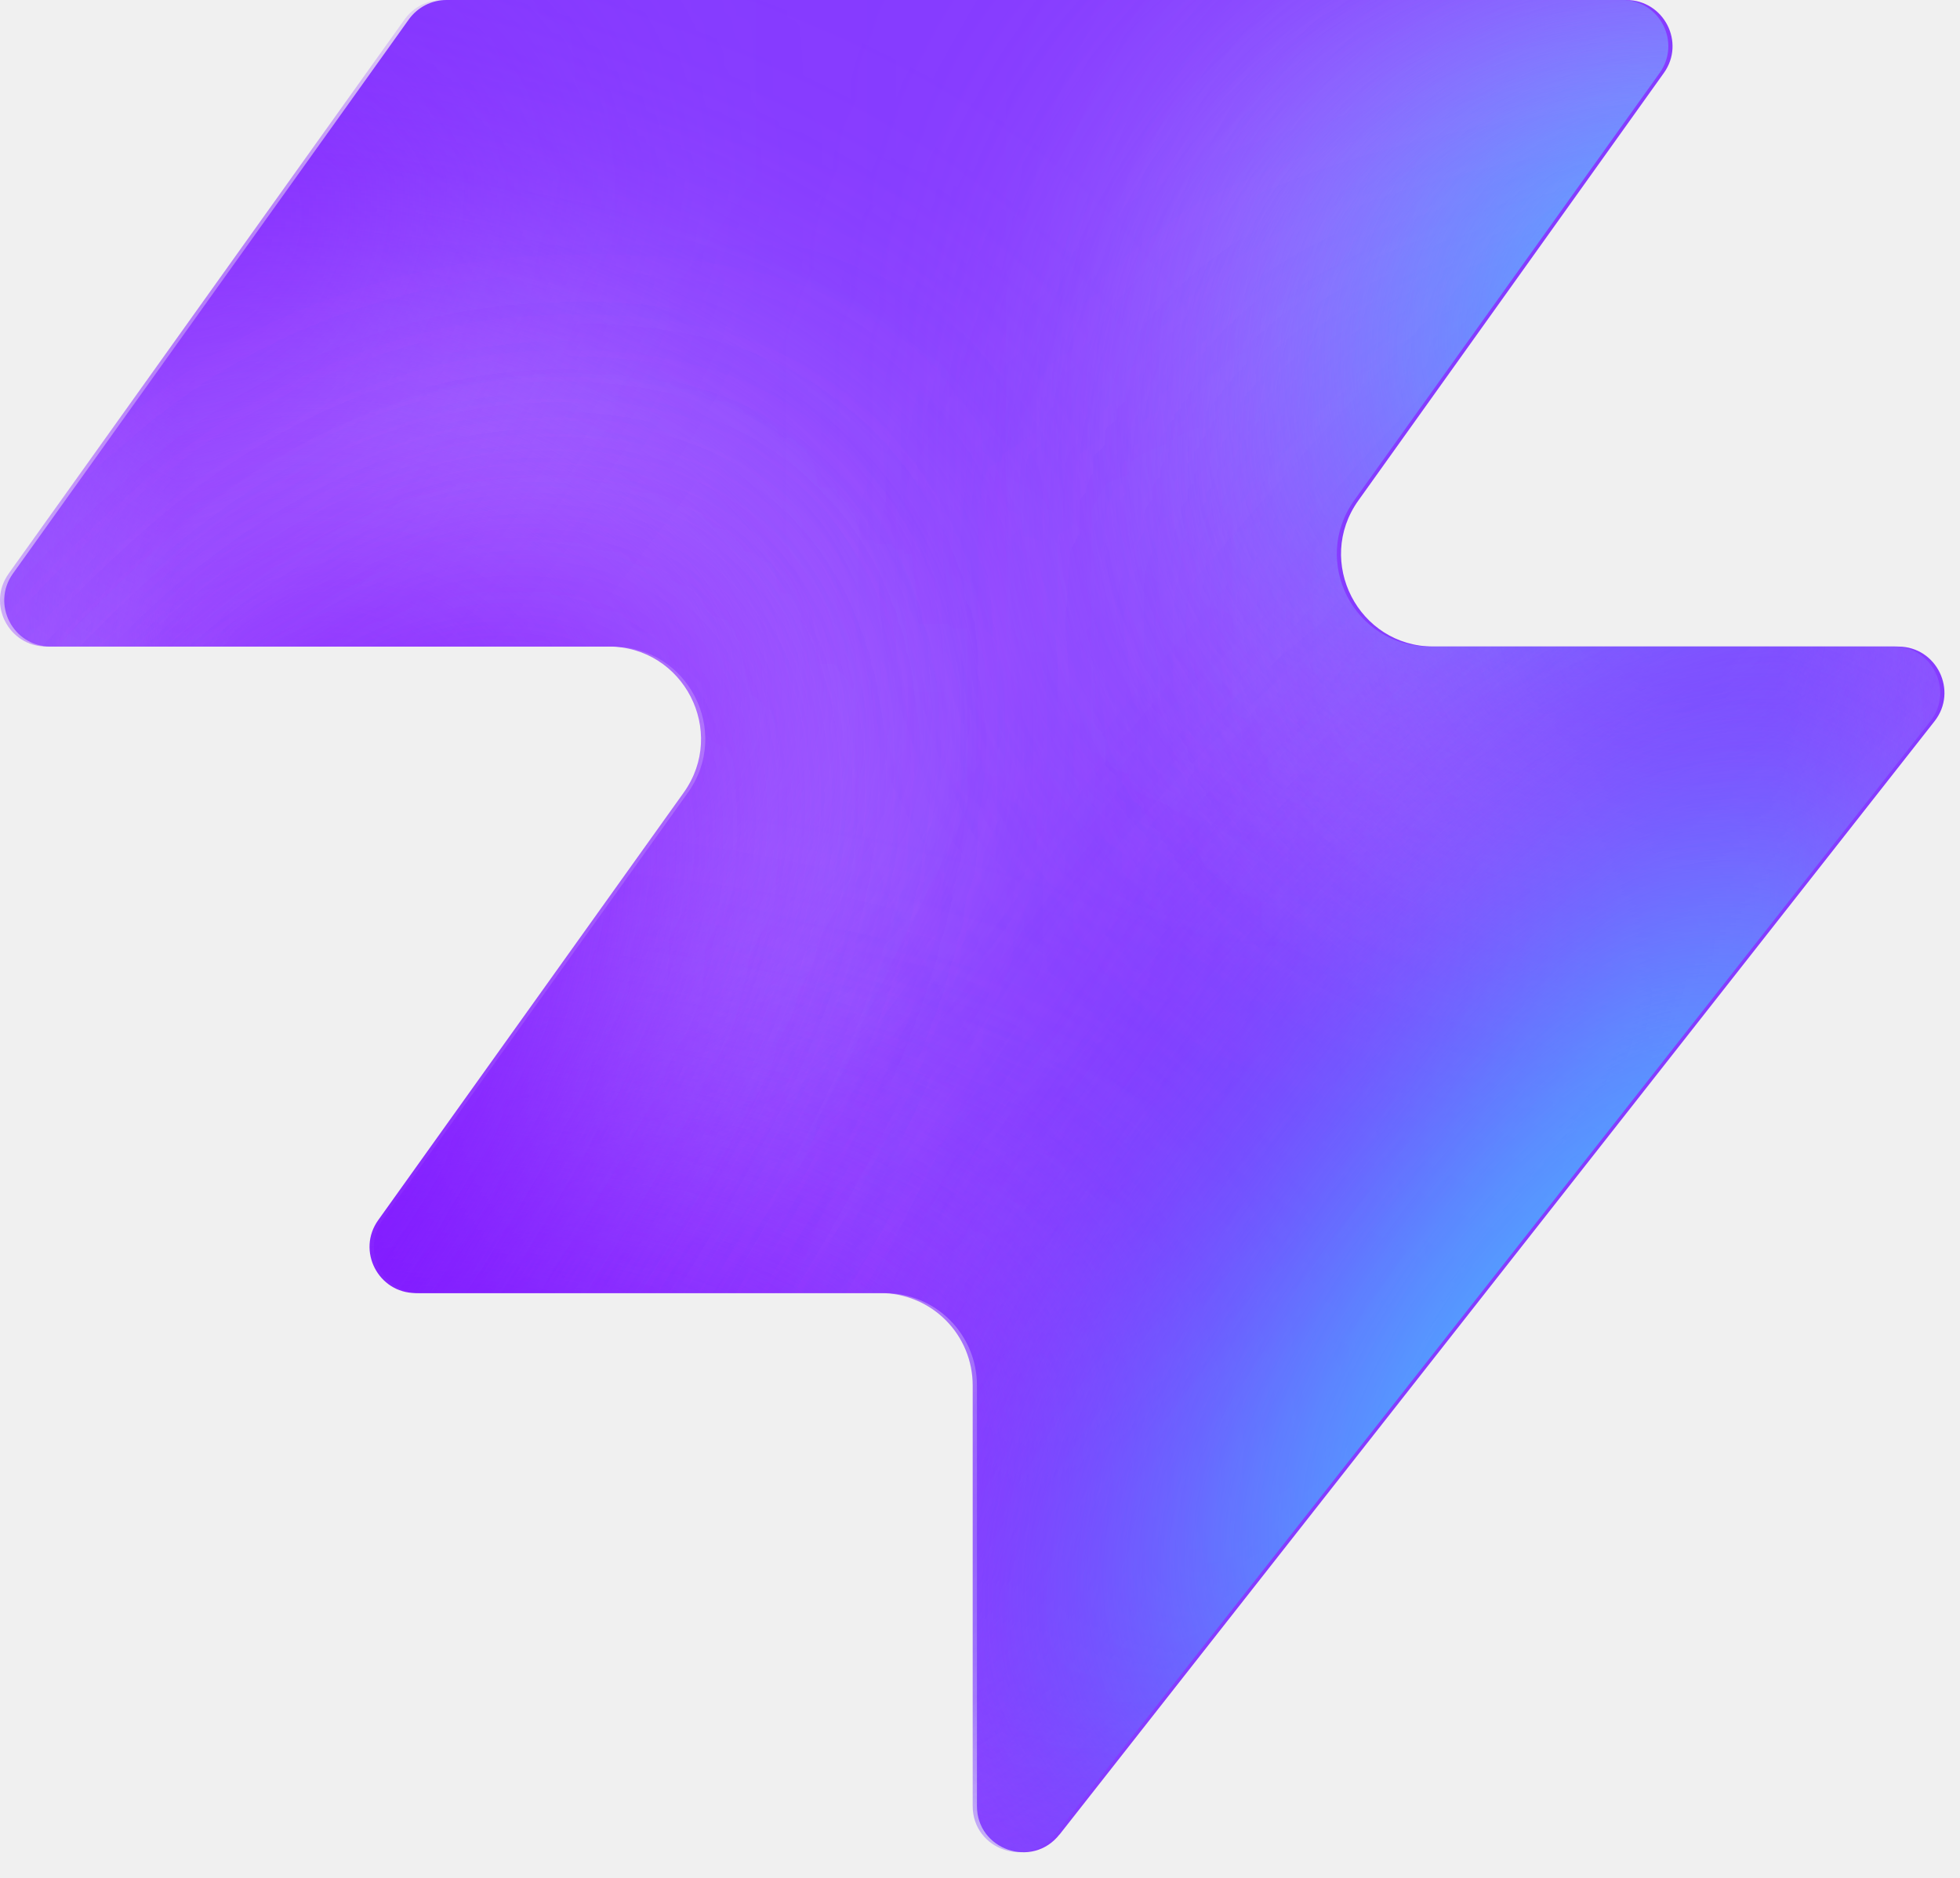
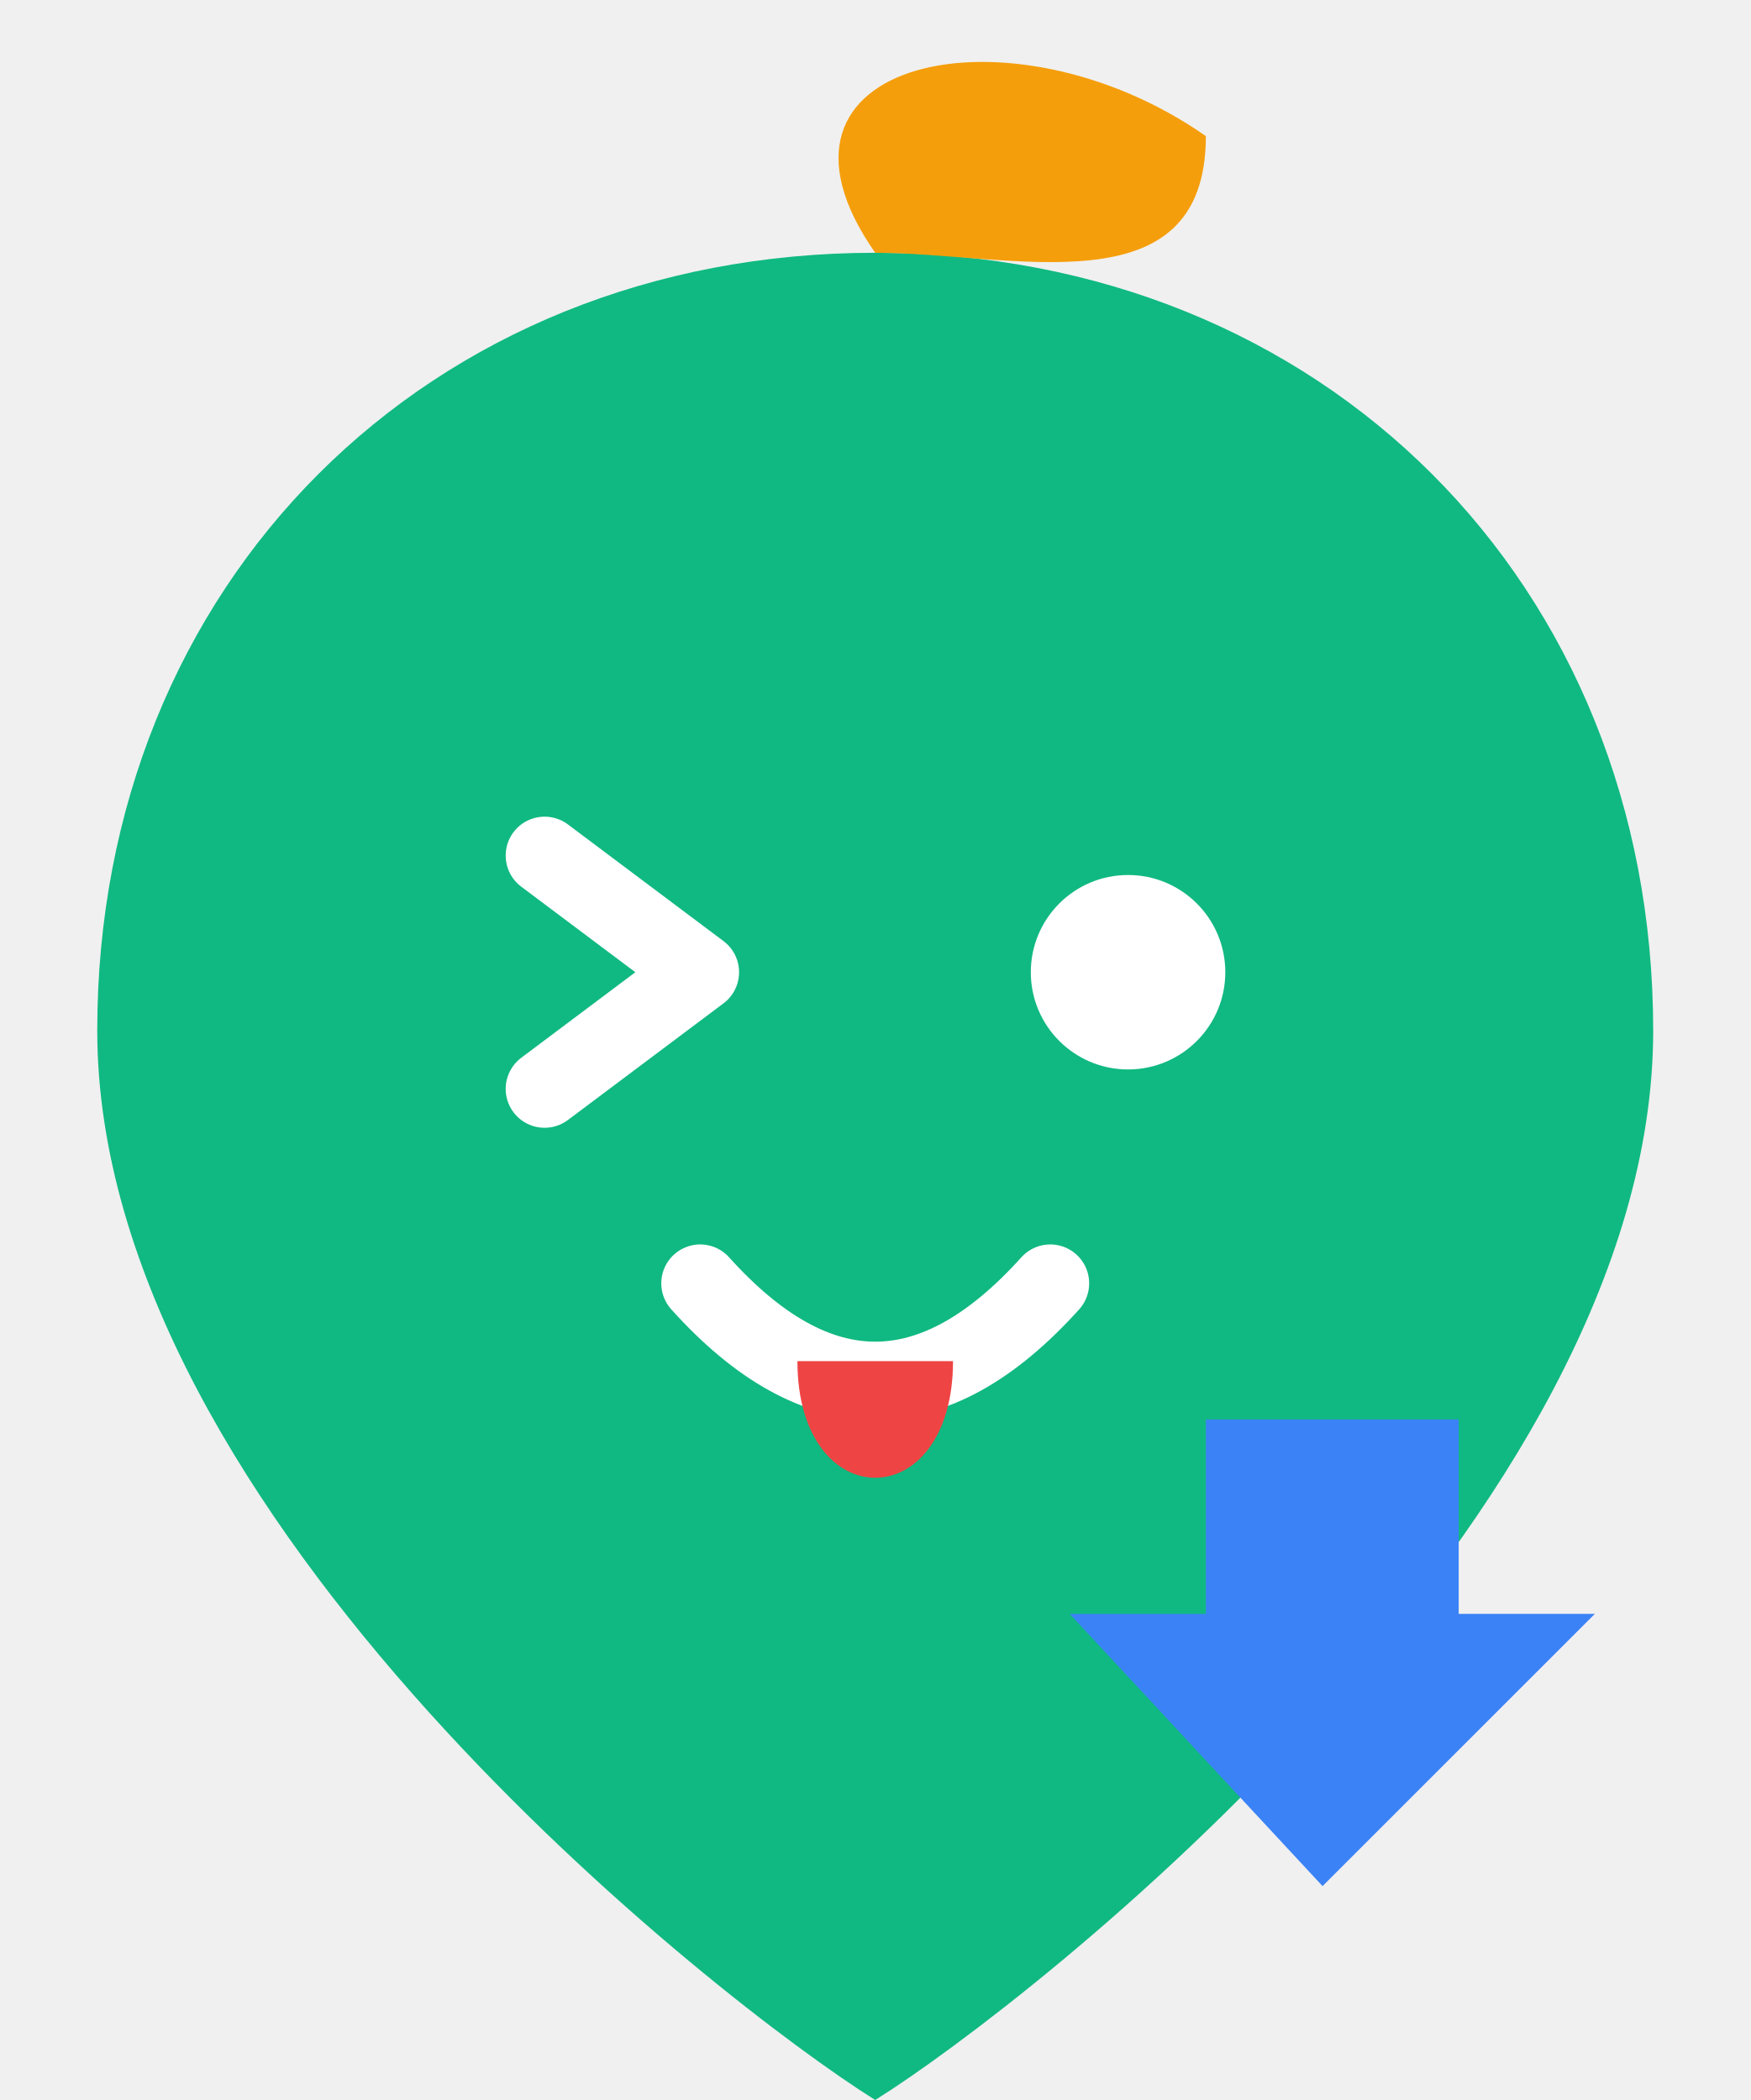
- <svg xmlns="http://www.w3.org/2000/svg" width="48" height="46" fill="none" viewBox="0 0 48 46">
-   <path fill="#863bff" d="M25.946 44.938c-.664.845-2.021.375-2.021-.698V33.937a2.26 2.26 0 0 0-2.262-2.262H10.287c-.92 0-1.456-1.04-.92-1.788l7.48-10.471c1.07-1.497 0-3.578-1.842-3.578H1.237c-.92 0-1.456-1.04-.92-1.788L10.013.474c.214-.297.556-.474.92-.474h28.894c.92 0 1.456 1.04.92 1.788l-7.48 10.471c-1.07 1.498 0 3.579 1.842 3.579h11.377c.943 0 1.473 1.088.89 1.83L25.947 44.94z" style="fill:#863bff;fill:color(display-p3 .525 .23 1);fill-opacity:1" />
-   <mask id="a" width="48" height="46" x="0" y="0" maskUnits="userSpaceOnUse" style="mask-type:alpha">
-     <path fill="#000" d="M25.842 44.938c-.664.844-2.021.375-2.021-.698V33.937a2.26 2.26 0 0 0-2.262-2.262H10.183c-.92 0-1.456-1.04-.92-1.788l7.48-10.471c1.07-1.498 0-3.579-1.842-3.579H1.133c-.92 0-1.456-1.04-.92-1.787L9.91.473c.214-.297.556-.474.92-.474h28.894c.92 0 1.456 1.04.92 1.788l-7.48 10.471c-1.07 1.498 0 3.578 1.842 3.578h11.377c.943 0 1.473 1.088.89 1.832L25.843 44.94z" style="fill:#000;fill-opacity:1" />
-   </mask>
-   <g mask="url(#a)">
-     <g filter="url(#b)">
-       <ellipse cx="5.508" cy="14.704" fill="#ede6ff" rx="5.508" ry="14.704" style="fill:#ede6ff;fill:color(display-p3 .927 .903 1);fill-opacity:1" transform="matrix(.00324 1 1 -.00324 -4.47 31.516)" />
-     </g>
-     <g filter="url(#c)">
-       <ellipse cx="10.399" cy="29.851" fill="#ede6ff" rx="10.399" ry="29.851" style="fill:#ede6ff;fill:color(display-p3 .927 .903 1);fill-opacity:1" transform="matrix(.00324 1 1 -.00324 -39.328 7.883)" />
-     </g>
-     <g filter="url(#d)">
-       <ellipse cx="5.508" cy="30.487" fill="#7e14ff" rx="5.508" ry="30.487" style="fill:#7e14ff;fill:color(display-p3 .492 .077 1);fill-opacity:1" transform="rotate(89.814 -25.913 -14.639)scale(1 -1)" />
-     </g>
-     <g filter="url(#e)">
-       <ellipse cx="5.508" cy="30.599" fill="#7e14ff" rx="5.508" ry="30.599" style="fill:#7e14ff;fill:color(display-p3 .492 .077 1);fill-opacity:1" transform="rotate(89.814 -32.644 -3.334)scale(1 -1)" />
-     </g>
-     <g filter="url(#f)">
-       <ellipse cx="5.508" cy="30.599" fill="#7e14ff" rx="5.508" ry="30.599" style="fill:#7e14ff;fill:color(display-p3 .492 .077 1);fill-opacity:1" transform="matrix(.00324 1 1 -.00324 -34.34 30.47)" />
-     </g>
-     <g filter="url(#g)">
-       <ellipse cx="14.072" cy="22.078" fill="#ede6ff" rx="14.072" ry="22.078" style="fill:#ede6ff;fill:color(display-p3 .927 .903 1);fill-opacity:1" transform="rotate(93.35 24.506 48.493)scale(-1 1)" />
-     </g>
-     <g filter="url(#h)">
-       <ellipse cx="3.47" cy="21.501" fill="#7e14ff" rx="3.47" ry="21.501" style="fill:#7e14ff;fill:color(display-p3 .492 .077 1);fill-opacity:1" transform="rotate(89.009 28.708 47.59)scale(-1 1)" />
-     </g>
-     <g filter="url(#i)">
-       <ellipse cx="3.47" cy="21.501" fill="#7e14ff" rx="3.47" ry="21.501" style="fill:#7e14ff;fill:color(display-p3 .492 .077 1);fill-opacity:1" transform="rotate(89.009 28.708 47.59)scale(-1 1)" />
-     </g>
-     <g filter="url(#j)">
-       <ellipse cx=".387" cy="8.972" fill="#7e14ff" rx="4.407" ry="29.108" style="fill:#7e14ff;fill:color(display-p3 .492 .077 1);fill-opacity:1" transform="rotate(39.51 .387 8.972)" />
-     </g>
-     <g filter="url(#k)">
-       <ellipse cx="47.523" cy="-6.092" fill="#7e14ff" rx="4.407" ry="29.108" style="fill:#7e14ff;fill:color(display-p3 .492 .077 1);fill-opacity:1" transform="rotate(37.892 47.523 -6.092)" />
-     </g>
-     <g filter="url(#l)">
-       <ellipse cx="41.412" cy="6.333" fill="#47bfff" rx="5.971" ry="9.665" style="fill:#47bfff;fill:color(display-p3 .28 .748 1);fill-opacity:1" transform="rotate(37.892 41.412 6.333)" />
-     </g>
-     <g filter="url(#m)">
-       <ellipse cx="-1.879" cy="38.332" fill="#7e14ff" rx="4.407" ry="29.108" style="fill:#7e14ff;fill:color(display-p3 .492 .077 1);fill-opacity:1" transform="rotate(37.892 -1.88 38.332)" />
-     </g>
-     <g filter="url(#n)">
-       <ellipse cx="-1.879" cy="38.332" fill="#7e14ff" rx="4.407" ry="29.108" style="fill:#7e14ff;fill:color(display-p3 .492 .077 1);fill-opacity:1" transform="rotate(37.892 -1.88 38.332)" />
-     </g>
-     <g filter="url(#o)">
-       <ellipse cx="35.651" cy="29.907" fill="#7e14ff" rx="4.407" ry="29.108" style="fill:#7e14ff;fill:color(display-p3 .492 .077 1);fill-opacity:1" transform="rotate(37.892 35.651 29.907)" />
-     </g>
-     <g filter="url(#p)">
-       <ellipse cx="38.418" cy="32.4" fill="#47bfff" rx="5.971" ry="15.297" style="fill:#47bfff;fill:color(display-p3 .28 .748 1);fill-opacity:1" transform="rotate(37.892 38.418 32.4)" />
-     </g>
+ <svg xmlns="http://www.w3.org/2000/svg" viewBox="0 0 90 108">
+   <g transform="translate(0, 8)">
+     <path d="M 45,5              C 68,5 85,22 85,45              C 85,70 53,95 45,100              C 37,95 5,70 5,45              C 5,22 22,5 45,5 Z" fill="#10B981" />
+     <path d="M 45,5 C 38,-5 52,-8 62,-1 C 62,8 52,5 45,5 Z" fill="#F59E0B" />
+     <path d="M 28,36 L 36,42 L 28,48" fill="none" stroke="#FFFFFF" stroke-width="4" stroke-linecap="round" stroke-linejoin="round" />
+     <circle cx="58" cy="42" r="5" fill="#FFFFFF" />
+     <path d="M 36,58 Q 45,68 54,58" fill="none" stroke="#FFFFFF" stroke-width="4" stroke-linecap="round" />
+     <path d="M 41,62 C 41,70 49,70 49,62" fill="#EF4444" />
+     <path d="M 62,65 L 75,65 L 75,75 L 82,75 L 68,89 L 55,75 L 62,75 Z" fill="#3B82F6" />
  </g>
-   <defs>
-     <filter id="b" width="60.045" height="41.654" x="-19.77" y="16.149" color-interpolation-filters="sRGB" filterUnits="userSpaceOnUse">
-       <feFlood flood-opacity="0" result="BackgroundImageFix" />
-       <feBlend in="SourceGraphic" in2="BackgroundImageFix" result="shape" />
-       <feGaussianBlur result="effect1_foregroundBlur_2002_17158" stdDeviation="7.659" />
-     </filter>
-     <filter id="c" width="90.34" height="51.437" x="-54.613" y="-7.533" color-interpolation-filters="sRGB" filterUnits="userSpaceOnUse">
-       <feFlood flood-opacity="0" result="BackgroundImageFix" />
-       <feBlend in="SourceGraphic" in2="BackgroundImageFix" result="shape" />
-       <feGaussianBlur result="effect1_foregroundBlur_2002_17158" stdDeviation="7.659" />
-     </filter>
-     <filter id="d" width="79.355" height="29.4" x="-49.64" y="2.03" color-interpolation-filters="sRGB" filterUnits="userSpaceOnUse">
-       <feFlood flood-opacity="0" result="BackgroundImageFix" />
-       <feBlend in="SourceGraphic" in2="BackgroundImageFix" result="shape" />
-       <feGaussianBlur result="effect1_foregroundBlur_2002_17158" stdDeviation="4.596" />
-     </filter>
-     <filter id="e" width="79.579" height="29.4" x="-45.045" y="20.029" color-interpolation-filters="sRGB" filterUnits="userSpaceOnUse">
-       <feFlood flood-opacity="0" result="BackgroundImageFix" />
-       <feBlend in="SourceGraphic" in2="BackgroundImageFix" result="shape" />
-       <feGaussianBlur result="effect1_foregroundBlur_2002_17158" stdDeviation="4.596" />
-     </filter>
-     <filter id="f" width="79.579" height="29.4" x="-43.513" y="21.178" color-interpolation-filters="sRGB" filterUnits="userSpaceOnUse">
-       <feFlood flood-opacity="0" result="BackgroundImageFix" />
-       <feBlend in="SourceGraphic" in2="BackgroundImageFix" result="shape" />
-       <feGaussianBlur result="effect1_foregroundBlur_2002_17158" stdDeviation="4.596" />
-     </filter>
-     <filter id="g" width="74.749" height="58.852" x="15.756" y="-17.901" color-interpolation-filters="sRGB" filterUnits="userSpaceOnUse">
-       <feFlood flood-opacity="0" result="BackgroundImageFix" />
-       <feBlend in="SourceGraphic" in2="BackgroundImageFix" result="shape" />
-       <feGaussianBlur result="effect1_foregroundBlur_2002_17158" stdDeviation="7.659" />
-     </filter>
-     <filter id="h" width="61.377" height="25.362" x="23.548" y="2.284" color-interpolation-filters="sRGB" filterUnits="userSpaceOnUse">
-       <feFlood flood-opacity="0" result="BackgroundImageFix" />
-       <feBlend in="SourceGraphic" in2="BackgroundImageFix" result="shape" />
-       <feGaussianBlur result="effect1_foregroundBlur_2002_17158" stdDeviation="4.596" />
-     </filter>
-     <filter id="i" width="61.377" height="25.362" x="23.548" y="2.284" color-interpolation-filters="sRGB" filterUnits="userSpaceOnUse">
-       <feFlood flood-opacity="0" result="BackgroundImageFix" />
-       <feBlend in="SourceGraphic" in2="BackgroundImageFix" result="shape" />
-       <feGaussianBlur result="effect1_foregroundBlur_2002_17158" stdDeviation="4.596" />
-     </filter>
-     <filter id="j" width="56.045" height="63.649" x="-27.636" y="-22.853" color-interpolation-filters="sRGB" filterUnits="userSpaceOnUse">
-       <feFlood flood-opacity="0" result="BackgroundImageFix" />
-       <feBlend in="SourceGraphic" in2="BackgroundImageFix" result="shape" />
-       <feGaussianBlur result="effect1_foregroundBlur_2002_17158" stdDeviation="4.596" />
-     </filter>
-     <filter id="k" width="54.814" height="64.646" x="20.116" y="-38.415" color-interpolation-filters="sRGB" filterUnits="userSpaceOnUse">
-       <feFlood flood-opacity="0" result="BackgroundImageFix" />
-       <feBlend in="SourceGraphic" in2="BackgroundImageFix" result="shape" />
-       <feGaussianBlur result="effect1_foregroundBlur_2002_17158" stdDeviation="4.596" />
-     </filter>
-     <filter id="l" width="33.541" height="35.313" x="24.641" y="-11.323" color-interpolation-filters="sRGB" filterUnits="userSpaceOnUse">
-       <feFlood flood-opacity="0" result="BackgroundImageFix" />
-       <feBlend in="SourceGraphic" in2="BackgroundImageFix" result="shape" />
-       <feGaussianBlur result="effect1_foregroundBlur_2002_17158" stdDeviation="4.596" />
-     </filter>
-     <filter id="m" width="54.814" height="64.646" x="-29.286" y="6.009" color-interpolation-filters="sRGB" filterUnits="userSpaceOnUse">
-       <feFlood flood-opacity="0" result="BackgroundImageFix" />
-       <feBlend in="SourceGraphic" in2="BackgroundImageFix" result="shape" />
-       <feGaussianBlur result="effect1_foregroundBlur_2002_17158" stdDeviation="4.596" />
-     </filter>
-     <filter id="n" width="54.814" height="64.646" x="-29.286" y="6.009" color-interpolation-filters="sRGB" filterUnits="userSpaceOnUse">
-       <feFlood flood-opacity="0" result="BackgroundImageFix" />
-       <feBlend in="SourceGraphic" in2="BackgroundImageFix" result="shape" />
-       <feGaussianBlur result="effect1_foregroundBlur_2002_17158" stdDeviation="4.596" />
-     </filter>
-     <filter id="o" width="54.814" height="64.646" x="8.244" y="-2.416" color-interpolation-filters="sRGB" filterUnits="userSpaceOnUse">
-       <feFlood flood-opacity="0" result="BackgroundImageFix" />
-       <feBlend in="SourceGraphic" in2="BackgroundImageFix" result="shape" />
-       <feGaussianBlur result="effect1_foregroundBlur_2002_17158" stdDeviation="4.596" />
-     </filter>
-     <filter id="p" width="39.409" height="43.623" x="18.713" y="10.588" color-interpolation-filters="sRGB" filterUnits="userSpaceOnUse">
-       <feFlood flood-opacity="0" result="BackgroundImageFix" />
-       <feBlend in="SourceGraphic" in2="BackgroundImageFix" result="shape" />
-       <feGaussianBlur result="effect1_foregroundBlur_2002_17158" stdDeviation="4.596" />
-     </filter>
-   </defs>
</svg>
